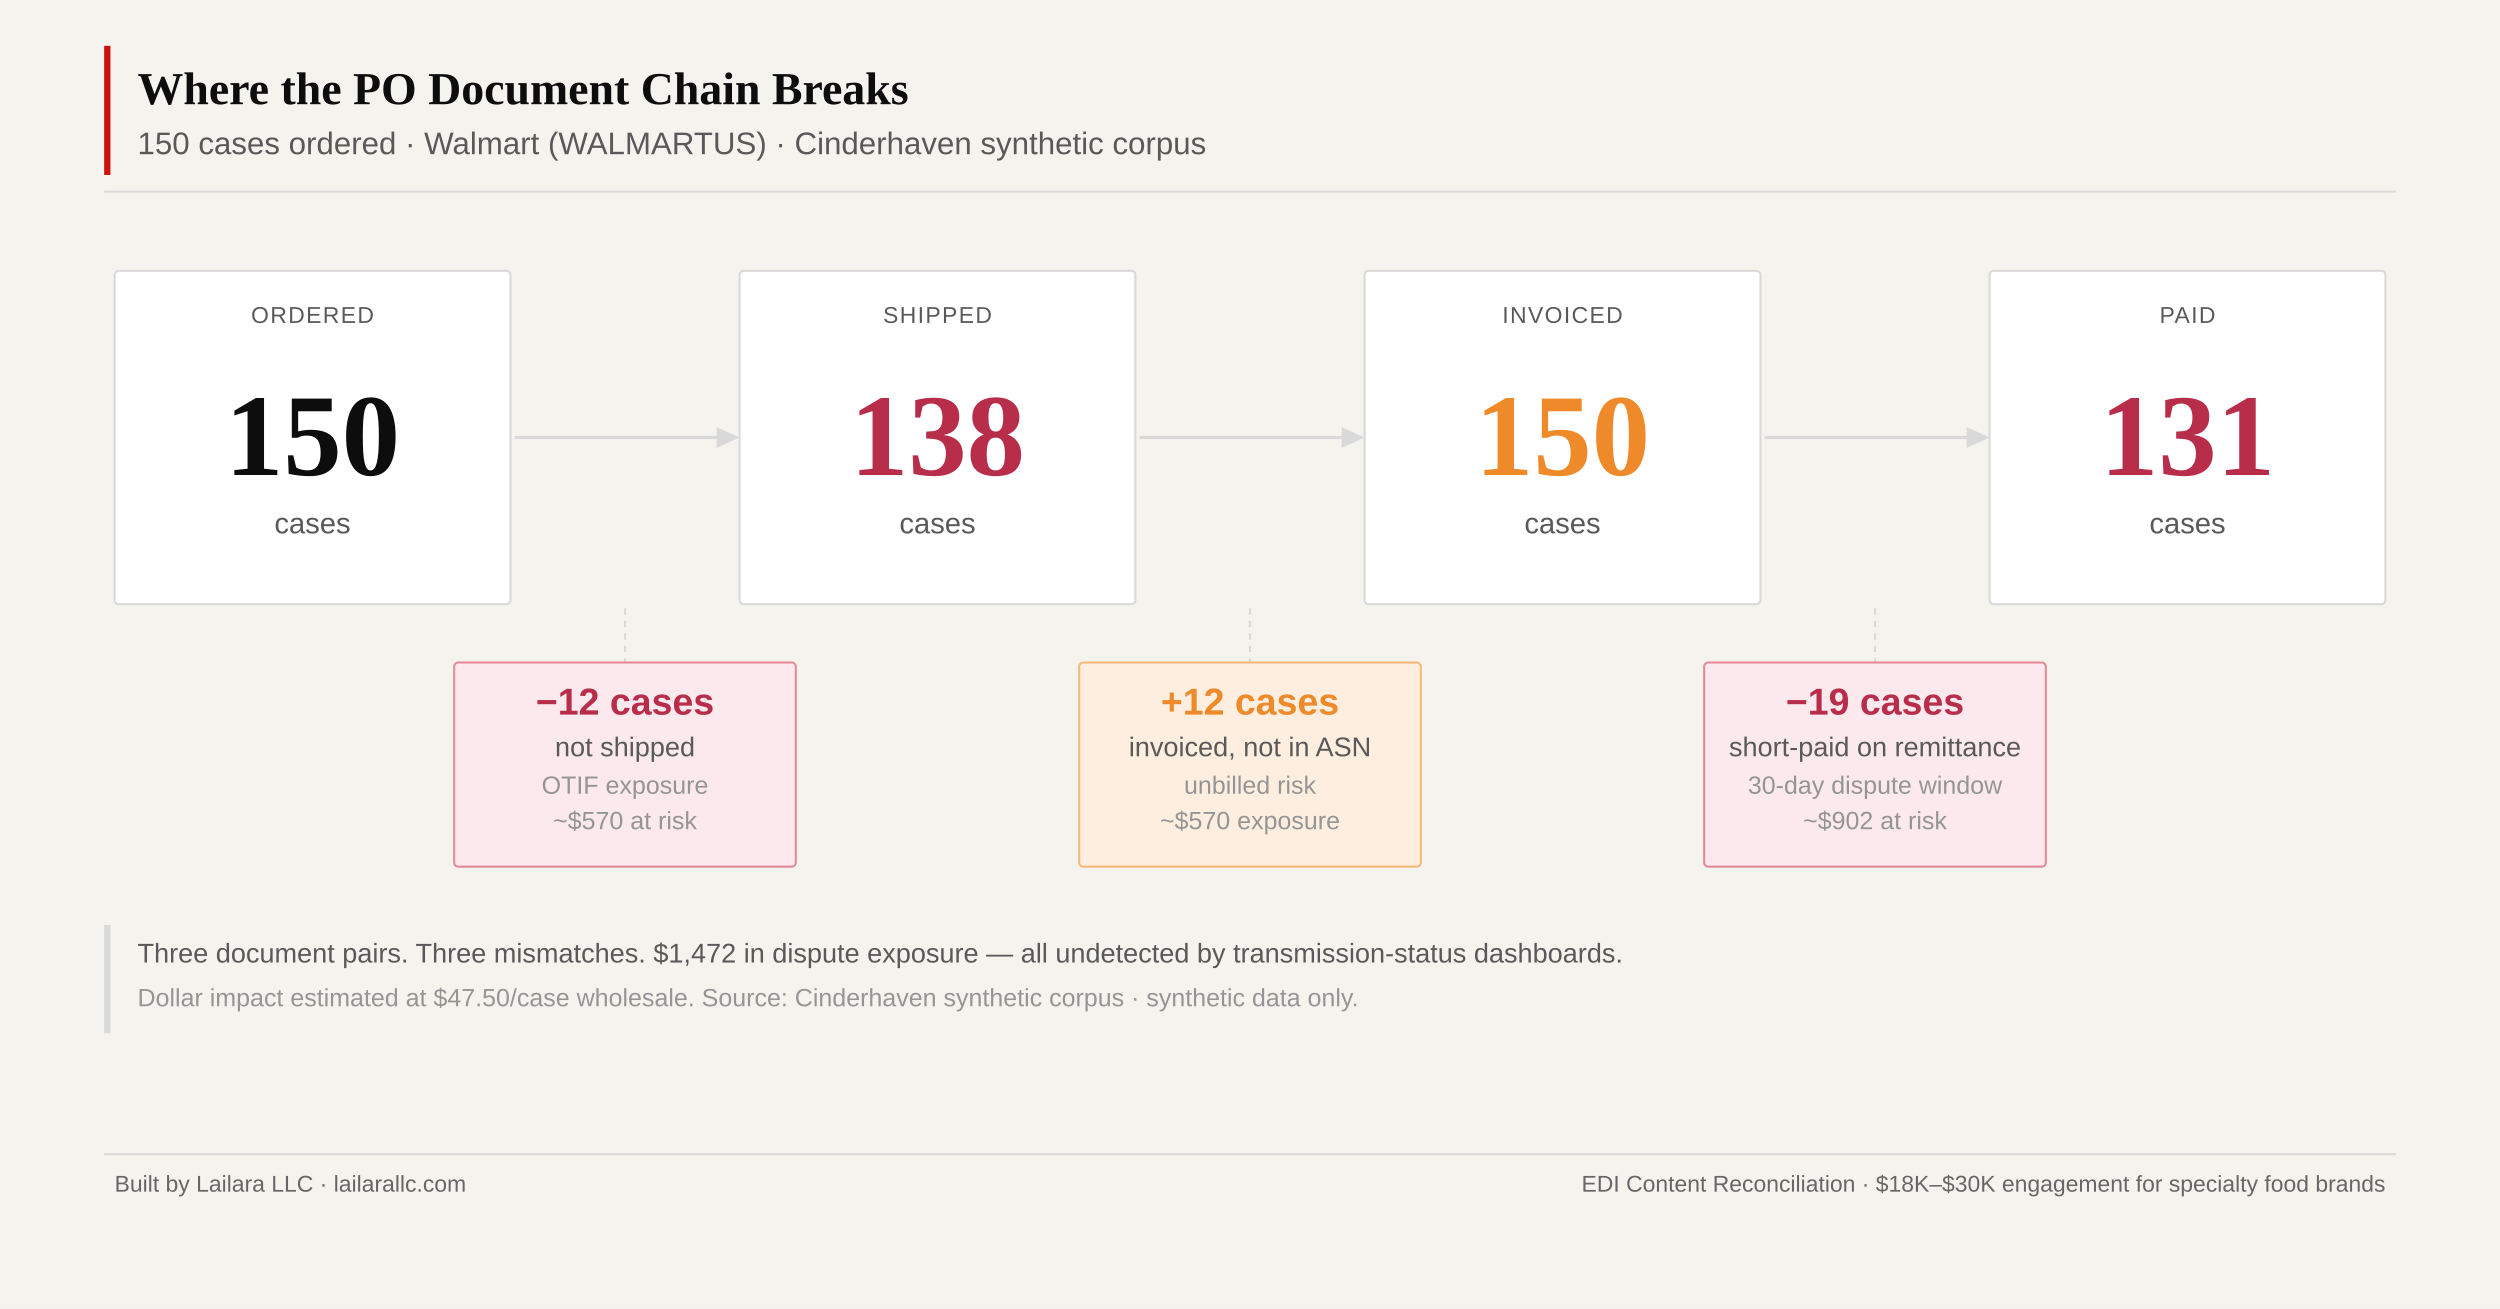
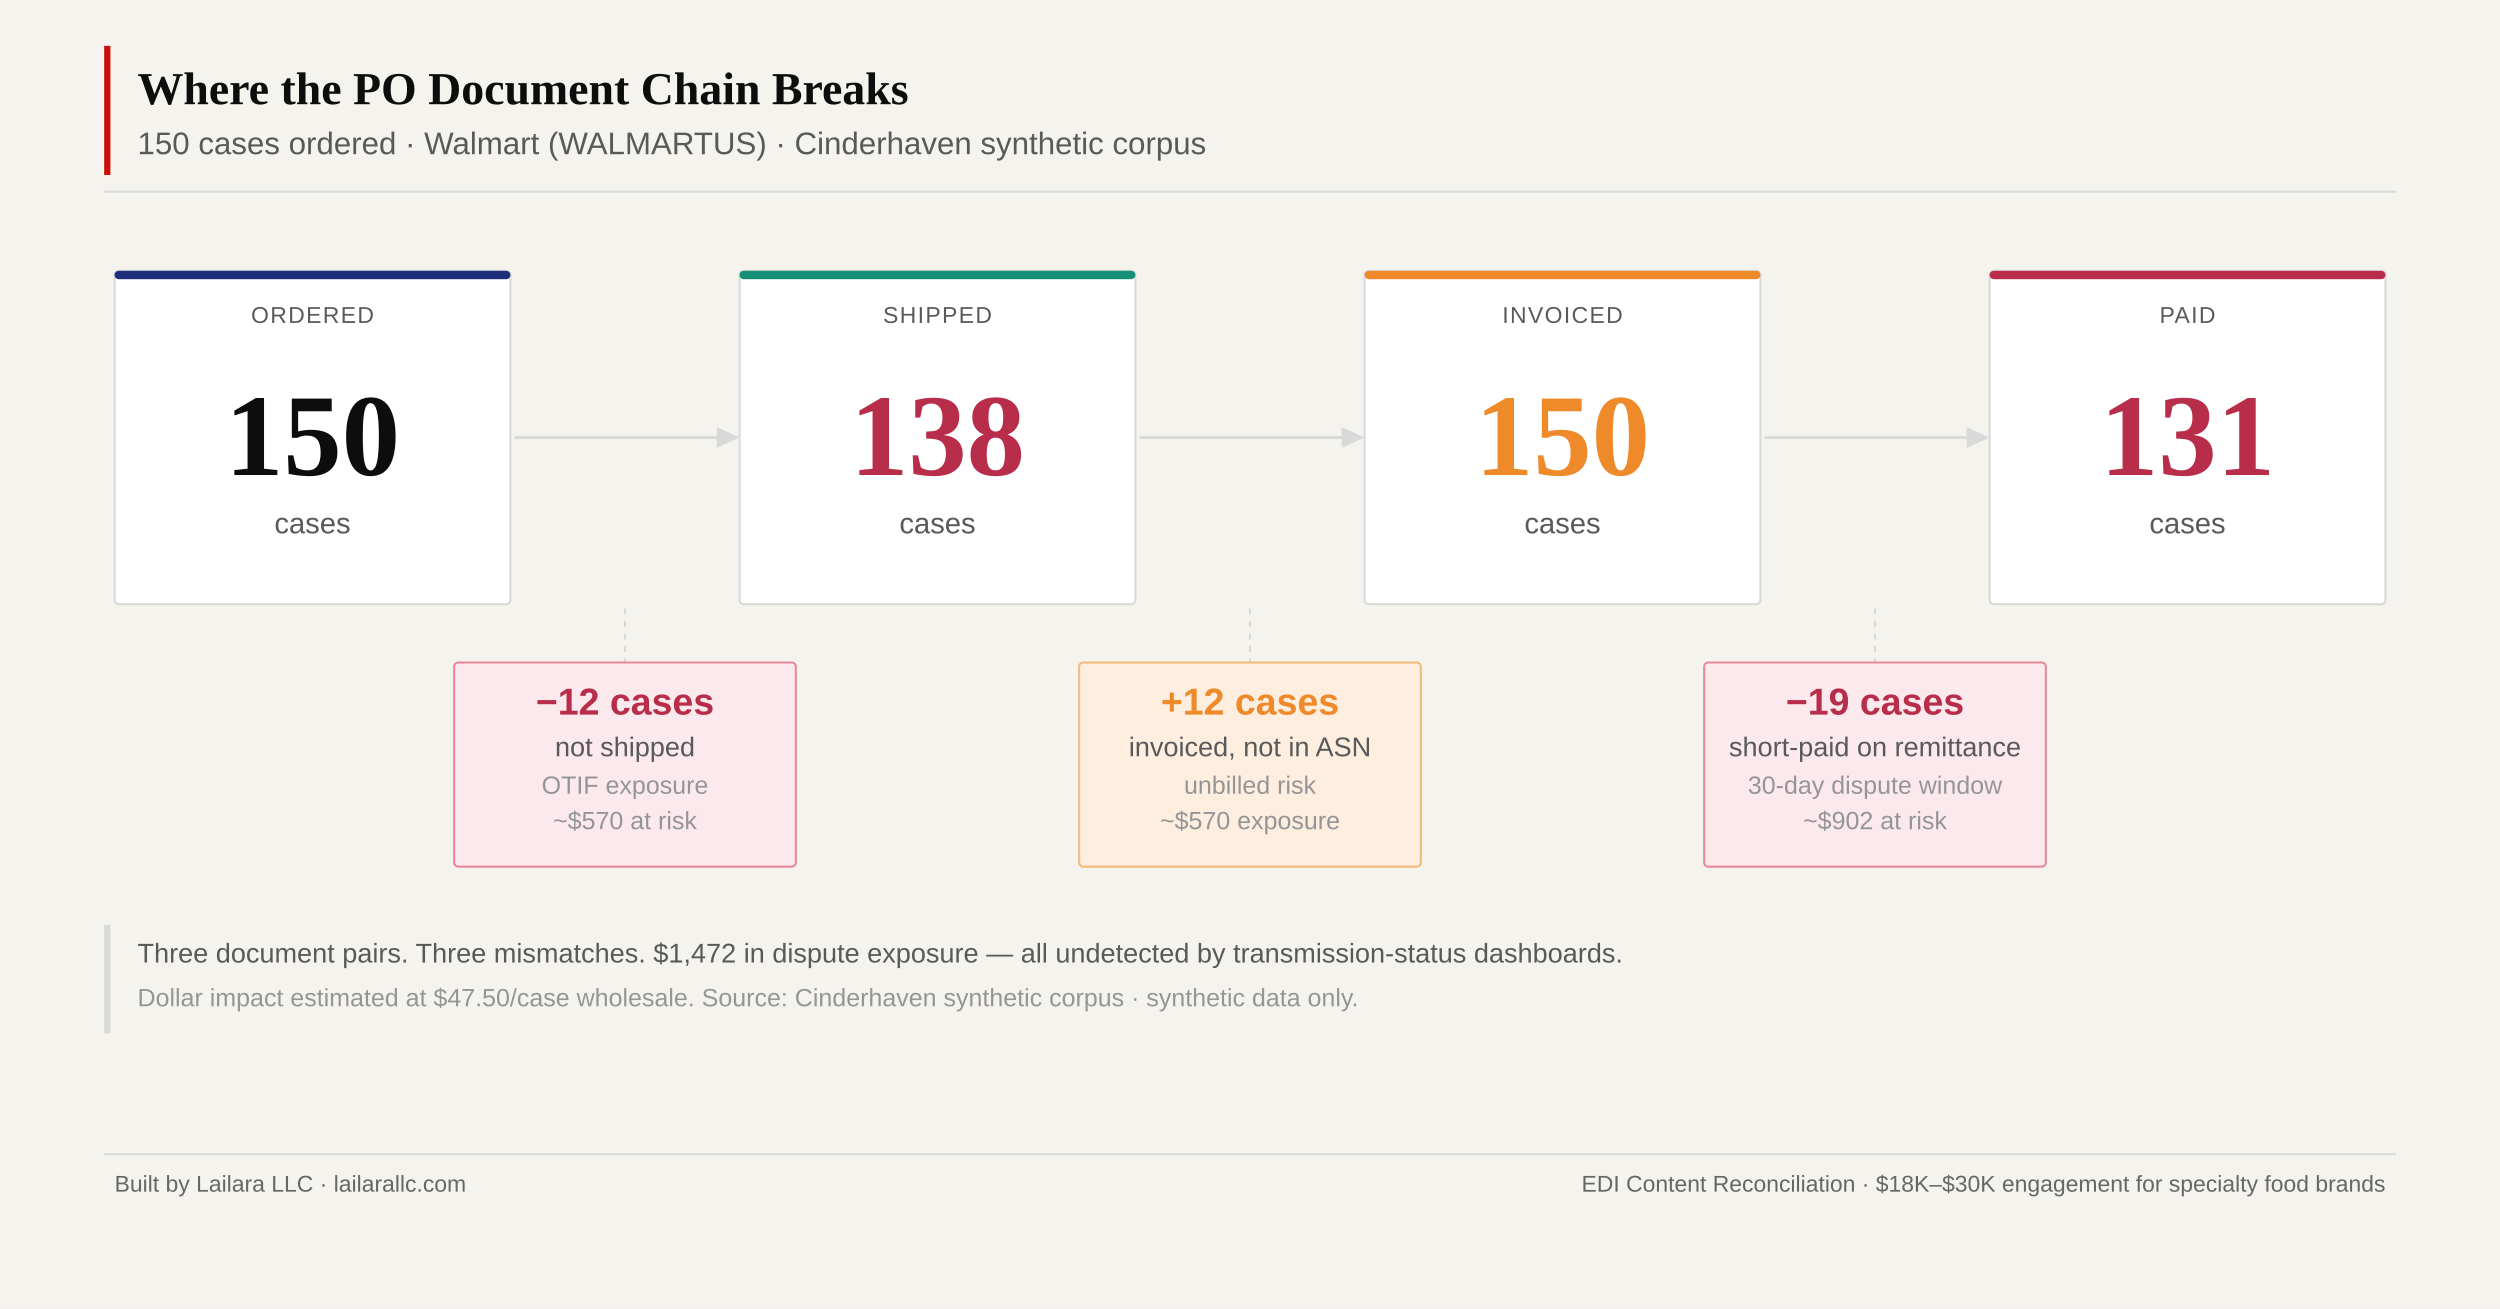
<svg xmlns="http://www.w3.org/2000/svg" viewBox="0 0 1200 628" width="1200" height="628" role="img" aria-label="PO Lifecycle: 150 ordered, 138 shipped, 150 invoiced, 131 paid — Lailara LLC">
  <style>
    .t-title   { font-family: 'Playfair Display', Georgia, 'Times New Roman', serif;
                 font-size: 22px; fill: #0d0d0d; font-weight: 700; }
    .t-sub     { font-family: 'Source Sans 3', 'Helvetica Neue', Arial, sans-serif;
                 font-size: 15px; fill: #595959; }
    .t-label   { font-family: 'Source Sans 3', 'Helvetica Neue', Arial, sans-serif;
                 font-size: 11px; fill: #595959; letter-spacing: 0.06em; }
    .t-number  { font-family: 'Playfair Display', Georgia, 'Times New Roman', serif;
                 font-size: 56px; font-weight: 700; }
    .t-unit    { font-family: 'Source Sans 3', 'Helvetica Neue', Arial, sans-serif;
                 font-size: 14px; fill: #595959; }
    .t-delta   { font-family: 'Source Sans 3', 'Helvetica Neue', Arial, sans-serif;
                 font-size: 18px; font-weight: 700; }
    .t-desc    { font-family: 'Source Sans 3', 'Helvetica Neue', Arial, sans-serif;
                 font-size: 13px; fill: #595959; }
    .t-muted   { font-family: 'Source Sans 3', 'Helvetica Neue', Arial, sans-serif;
                 font-size: 12px; fill: #959595; }
    .t-footer  { font-family: 'Source Sans 3', 'Helvetica Neue', Arial, sans-serif;
                 font-size: 11px; fill: #666666; }
  </style>
  <rect width="1200" height="628" fill="#f5f3ee" />
  <rect x="50" y="22" width="3" height="62" fill="#cc100a" />
  <text class="t-title" x="66" y="50">Where the PO Document Chain Breaks</text>
  <text class="t-sub" x="66" y="74">150 cases ordered · Walmart (WALMARTUS) · Cinderhaven synthetic corpus</text>
  <line x1="50" y1="92" x2="1150" y2="92" stroke="#d9d9d9" stroke-width="1" />
  <rect x="55" y="130" width="190" height="160" fill="#ffffff" stroke="#d9d9d9" stroke-width="1" rx="2" />
+   <rect x="55" y="130" width="190" height="4" fill="#1f2e7a" rx="2" />
  <text class="t-label" x="150" y="155" text-anchor="middle">ORDERED</text>
  <text class="t-number" x="150" y="228" text-anchor="middle" fill="#0d0d0d">150</text>
  <text class="t-unit" x="150" y="256" text-anchor="middle">cases</text>
  <rect x="355" y="130" width="190" height="160" fill="#ffffff" stroke="#d9d9d9" stroke-width="1" rx="2" />
+   <rect x="355" y="130" width="190" height="4" fill="#158f75" rx="2" />
  <text class="t-label" x="450" y="155" text-anchor="middle">SHIPPED</text>
  <text class="t-number" x="450" y="228" text-anchor="middle" fill="#b82d4a">138</text>
  <text class="t-unit" x="450" y="256" text-anchor="middle">cases</text>
  <rect x="655" y="130" width="190" height="160" fill="#ffffff" stroke="#d9d9d9" stroke-width="1" rx="2" />
+   <rect x="655" y="130" width="190" height="4" fill="#ee8a2a" rx="2" />
  <text class="t-label" x="750" y="155" text-anchor="middle">INVOICED</text>
  <text class="t-number" x="750" y="228" text-anchor="middle" fill="#ee8a2a">150</text>
  <text class="t-unit" x="750" y="256" text-anchor="middle">cases</text>
  <rect x="955" y="130" width="190" height="160" fill="#ffffff" stroke="#d9d9d9" stroke-width="1" rx="2" />
+   <rect x="955" y="130" width="190" height="4" fill="#b82d4a" rx="2" />
  <text class="t-label" x="1050" y="155" text-anchor="middle">PAID</text>
  <text class="t-number" x="1050" y="228" text-anchor="middle" fill="#b82d4a">131</text>
  <text class="t-unit" x="1050" y="256" text-anchor="middle">cases</text>
  <line x1="247" y1="210" x2="347" y2="210" stroke="#d9d9d9" stroke-width="1.5" />
  <polygon points="355,210 344,205 344,215" fill="#d9d9d9" />
  <line x1="547" y1="210" x2="647" y2="210" stroke="#d9d9d9" stroke-width="1.5" />
  <polygon points="655,210 644,205 644,215" fill="#d9d9d9" />
  <line x1="847" y1="210" x2="947" y2="210" stroke="#d9d9d9" stroke-width="1.5" />
  <polygon points="955,210 944,205 944,215" fill="#d9d9d9" />
  <line x1="300" y1="292" x2="300" y2="318" stroke="#d9d9d9" stroke-width="1" stroke-dasharray="3,3" />
  <rect x="218" y="318" width="164" height="98" fill="#fbe9ed" stroke="#e68a9a" stroke-width="1" rx="2" />
  <text class="t-delta" x="300" y="343" text-anchor="middle" fill="#b82d4a">−12 cases</text>
  <text class="t-desc" x="300" y="363" text-anchor="middle">not shipped</text>
  <text class="t-muted" x="300" y="381" text-anchor="middle">OTIF exposure</text>
  <text class="t-muted" x="300" y="398" text-anchor="middle">~$570 at risk</text>
  <line x1="600" y1="292" x2="600" y2="318" stroke="#d9d9d9" stroke-width="1" stroke-dasharray="3,3" />
  <rect x="518" y="318" width="164" height="98" fill="#fdeee0" stroke="#f6b97c" stroke-width="1" rx="2" />
  <text class="t-delta" x="600" y="343" text-anchor="middle" fill="#ee8a2a">+12 cases</text>
  <text class="t-desc" x="600" y="363" text-anchor="middle">invoiced, not in ASN</text>
  <text class="t-muted" x="600" y="381" text-anchor="middle">unbilled risk</text>
  <text class="t-muted" x="600" y="398" text-anchor="middle">~$570 exposure</text>
  <line x1="900" y1="292" x2="900" y2="318" stroke="#d9d9d9" stroke-width="1" stroke-dasharray="3,3" />
  <rect x="818" y="318" width="164" height="98" fill="#fbe9ed" stroke="#e68a9a" stroke-width="1" rx="2" />
  <text class="t-delta" x="900" y="343" text-anchor="middle" fill="#b82d4a">−19 cases</text>
  <text class="t-desc" x="900" y="363" text-anchor="middle">short-paid on remittance</text>
  <text class="t-muted" x="900" y="381" text-anchor="middle">30-day dispute window</text>
  <text class="t-muted" x="900" y="398" text-anchor="middle">~$902 at risk</text>
  <rect x="50" y="444" width="3" height="52" fill="#d9d9d9" />
  <text class="t-desc" x="66" y="462" fill="#333333">
    Three document pairs. Three mismatches. $1,472 in dispute exposure — all undetected by transmission-status dashboards.
  </text>
  <text class="t-muted" x="66" y="483">
    Dollar impact estimated at $47.50/case wholesale. Source: Cinderhaven synthetic corpus · synthetic data only.
  </text>
  <line x1="50" y1="554" x2="1150" y2="554" stroke="#d9d9d9" stroke-width="1" />
  <text class="t-footer" x="55" y="572">Built by Lailara LLC · lailarallc.com</text>
  <text class="t-footer" x="1145" y="572" text-anchor="end">EDI Content Reconciliation · $18K–$30K engagement for specialty food brands</text>
</svg>
